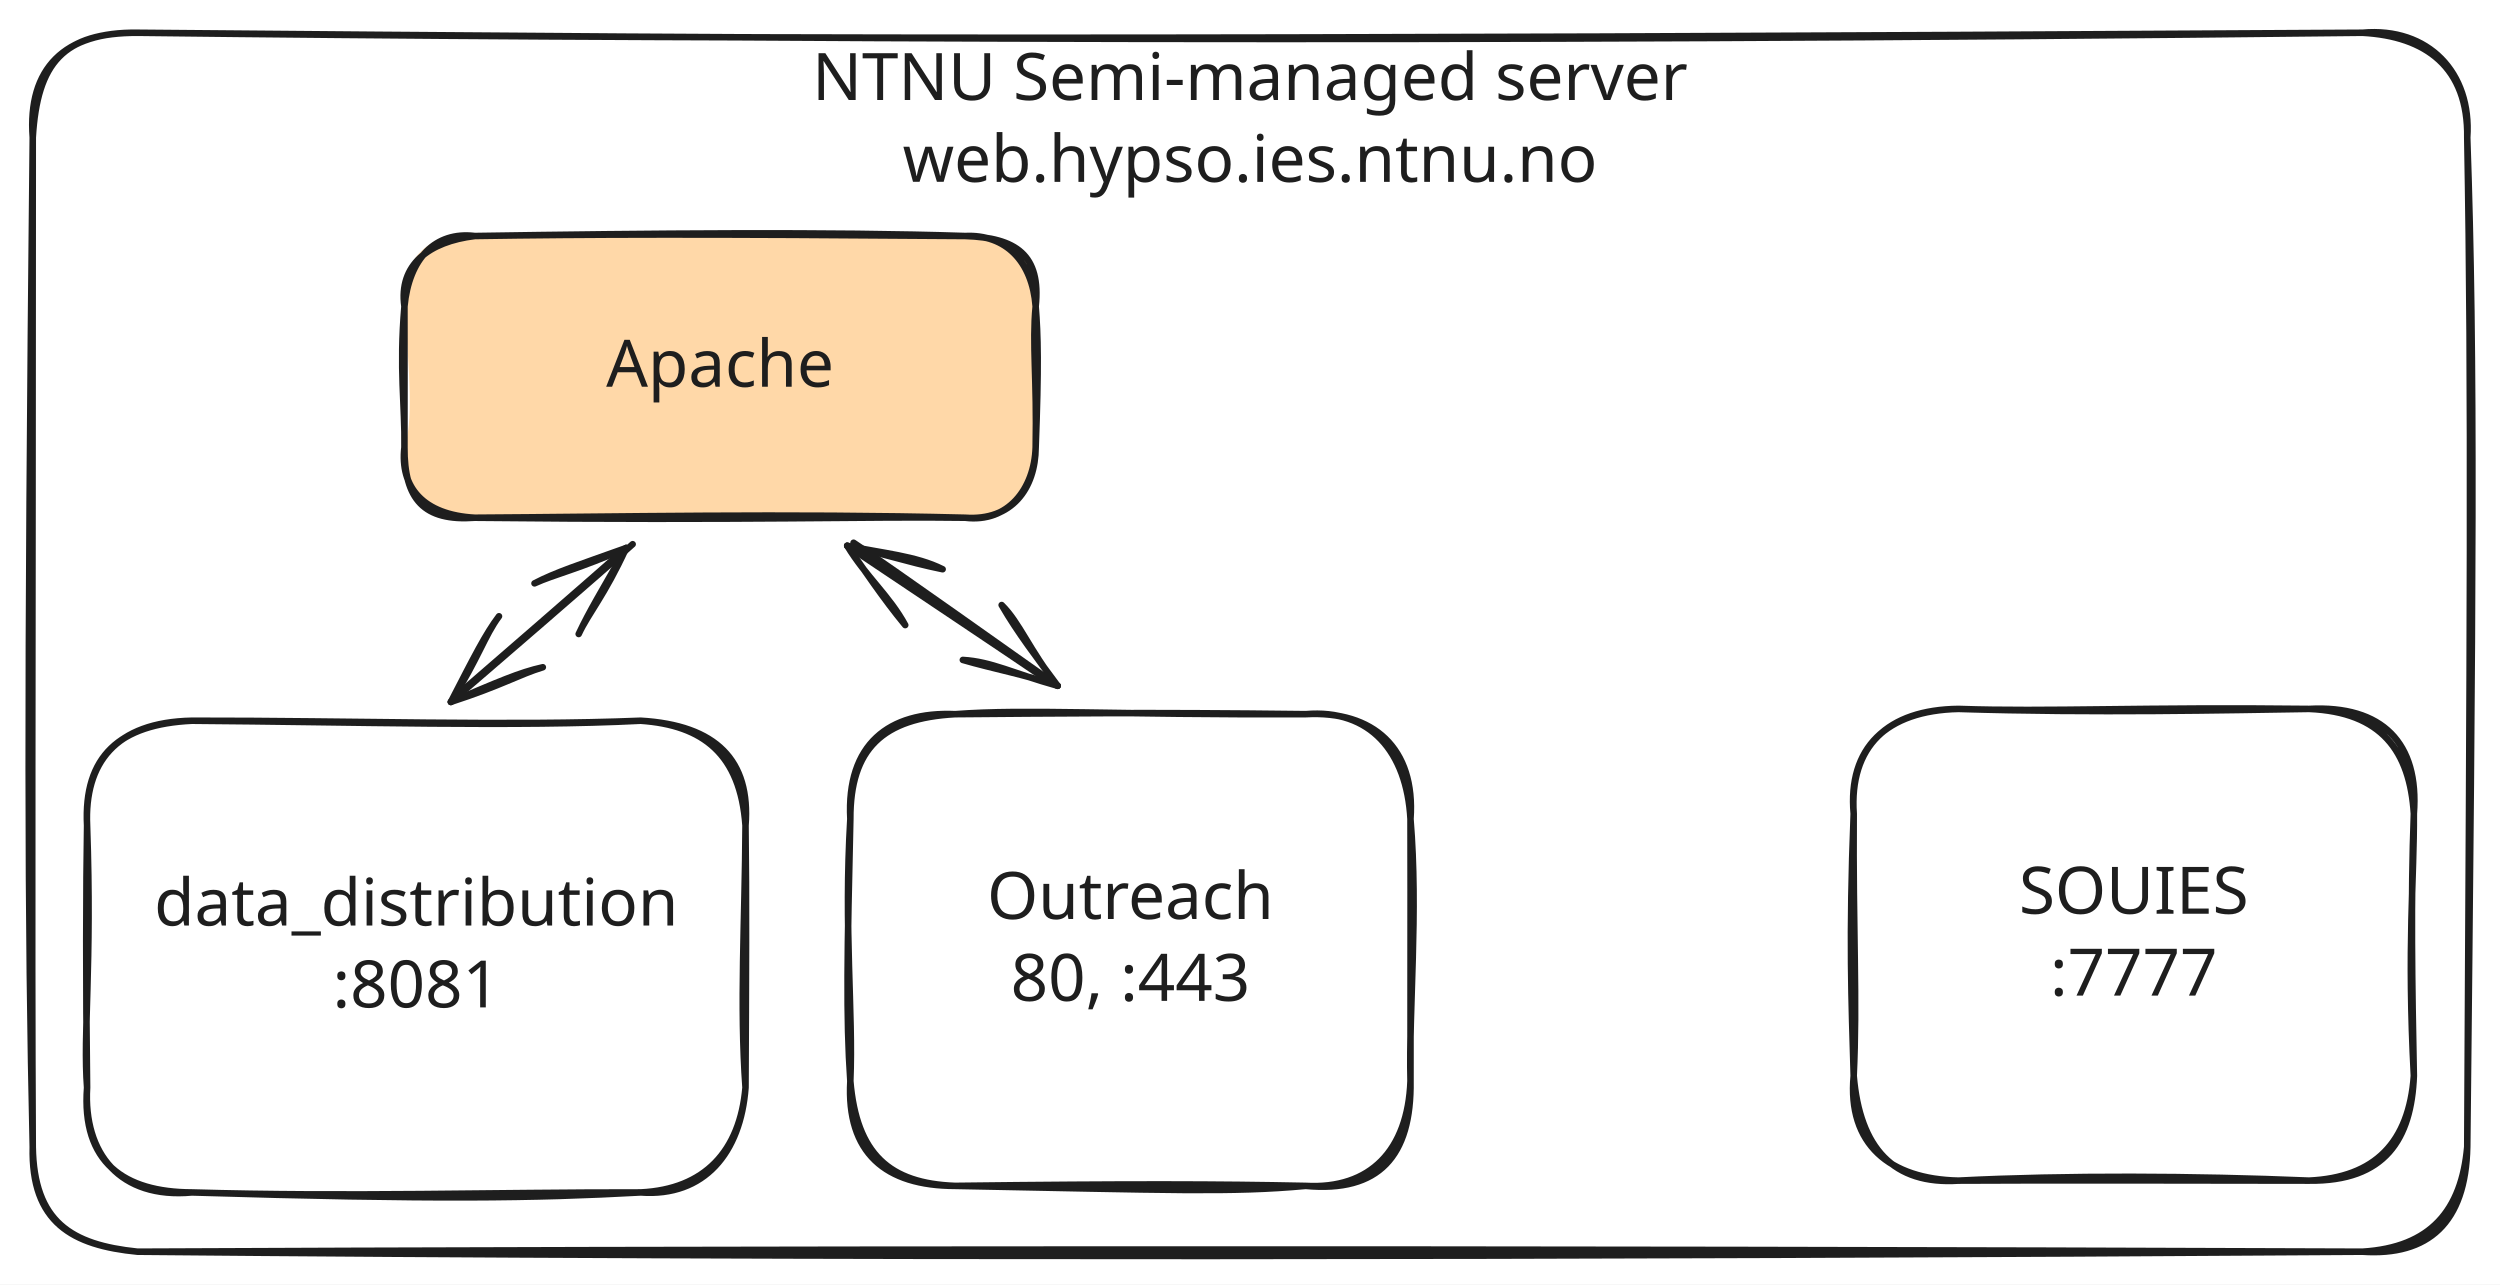
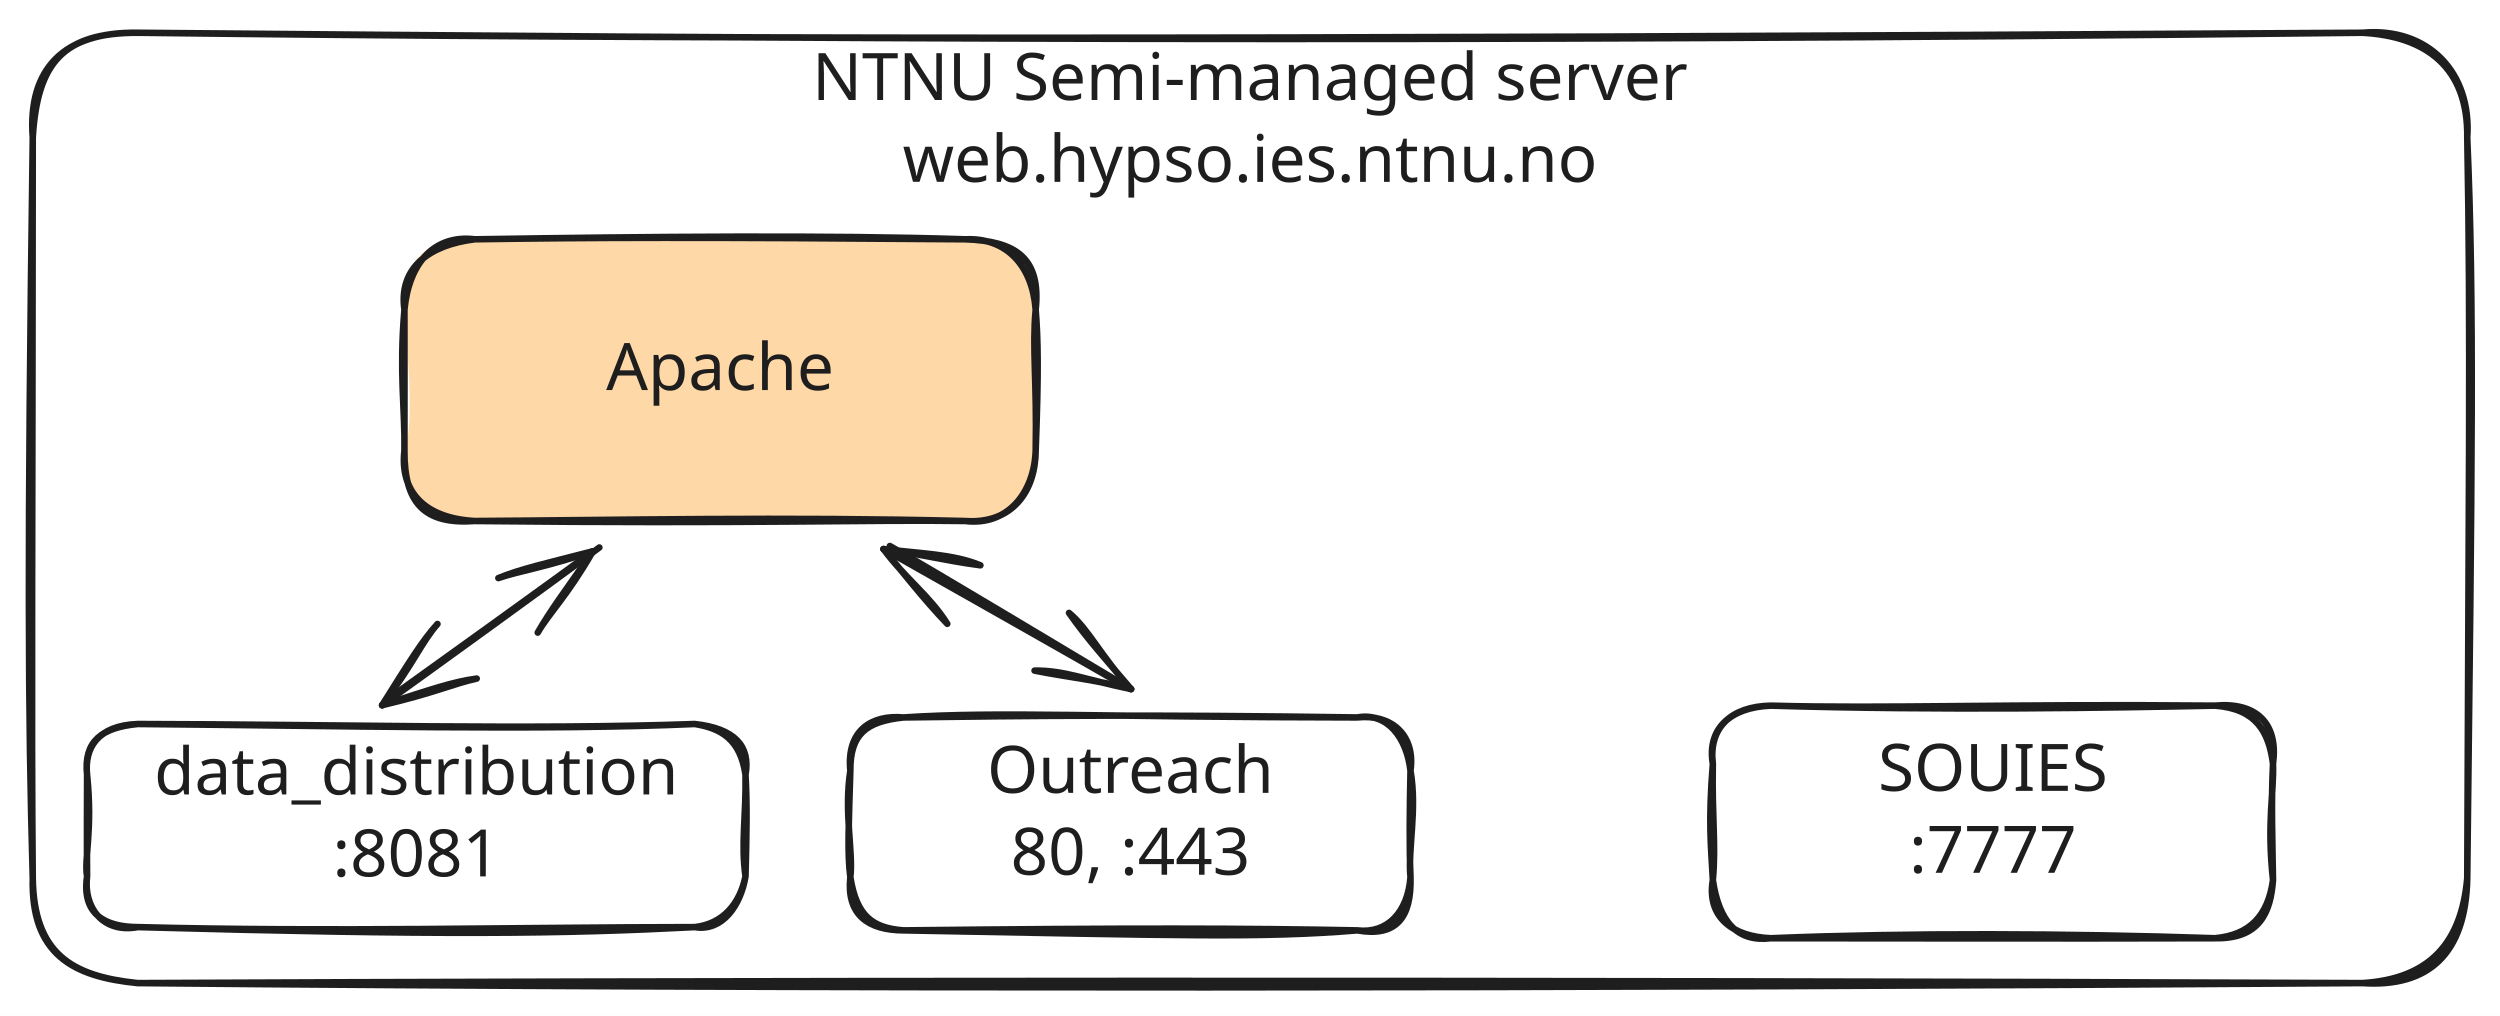
- <svg xmlns="http://www.w3.org/2000/svg" version="1.1" viewBox="0 0 763.18 392.111" width="763.18" height="392.111">
+ <svg xmlns="http://www.w3.org/2000/svg" version="1.1" viewBox="0 0 763.18 310.111" width="763.18" height="310.111">
  
-   eyJ2ZXJzaW9uIjoiMSIsImVuY29kaW5nIjoiYnN0cmluZyIsImNvbXByZXNzZWQiOnRydWUsImVuY29kZWQiOiJ4nN1a61PjNlx1MDAxMP/OX5FJv1x1MDAxZT69XHUwMDFmzHQ6QI9neZRcdTAwMDC50uswJlx1MDAxNolcdTAwMWLH9tlcdTAwMGUh7dz/3lVcYrHzToBwuVxuxkkk2Vqt9re/Xcn/bpRK5axcdTAwMWKb8lapbFx1MDAxZWtu4HuJ2yl/sPVcdTAwMGYmSf0ohCbS+51G7aTW69nIsjjd+vix5SZNk8WBWzPOg5+23SDN2p5cdTAwMWY5taj10c9MK/3FXk/dlvk5jlpeljj5IJvG87MoeVx1MDAxYctcdTAwMDSmZcIshaf/XHS/S6V/e9eCdImpZW5YXHUwMDBmTO+GXlMuIMZcdTAwMTSNVp9GYU9aSYlcdTAwMTJcZiMx6OCnv8J4mfGg9Vx1MDAxZWQ2eYutKn9Vx9en3fPD7ZP92zTO+K781O3kw977QVDJukFPrDSC2eRtaZZETVP1vazxrLdC/bS7kqhdb4QmtdPHg9oodmt+1rV1KJ/dk1x1MDAwZbZKec0j/GKcOVxmXHUwMDExzaRQSlOuXHUwMDA3rb37qXA01aAkplxiJ1x1MDAxY8tcdTAwMTHBdqNcdTAwMDBWXHUwMDAyXHUwMDA0+1x0XHUwMDFi+5eLdufWmnWQL/RcdTAwMDZ9ssRcctPYTWC98n6d/pQlo1x1MDAwZZZaUcJcYpaSqUGPhvHrjVxmulBJXHUwMDFjXFwoJF+Z1PRcdTAwMTZcdTAwMDUzipmQmrJBi5UhPvR6XHUwMDA28le+XHUwMDE0XHSY1qG9JWxcdTAwMDdBUZ+h19fnsyHlpkT7Nd/ySdr+n0ZNsGiGQ6aYmcd85lx1MDAwNbs5Qm5n+9xcdTAwMGI278RcdTAwMTF9PJZto9VuedDvW/9bLn479twnM8RcdTAwMTIzjVx1MDAwNaWCo3zSgVx1MDAxZjZH51x1MDAxNkS1Zm65XHUwMDFihYmMQWZIzlx1MDAwMlq0XHUwMDEy08CiMFwiSKKFoTJ5ymtcclx1MDAxNaGpg1x1MDAxOEWIXHUwMDExhYRcInJcdTAwMTgqXGa/XHUwMDE3VIjgjtJaYk2oXCJcblx1MDAxMz6OXHUwMDE1jsawXHUwMDAxYnGpXHUwMDE0Vq/HxlDDXHUwMDE4XGJm2inVQi9hp7lUUZhV/H/sslx1MDAxMDRUu+e2/KA7tKw9XHUwMDAzXHUwMDA2NZ5enl6VKqblb7bc0K1cdTAwMWKvlJpcdTAwMDQs90vYMXdOo1x1MDAxYqeR45vUXHSzsO2EUXnoXHUwMDAx24Fft1ZfrsHETDJcdTAwMDSIzFx1MDAwNzZcdTAwMWF0yKI4b62BSK5cdTAwMWaa5HBcdTAwMTFOiFx1MDAxMr/uh25w+VqJQZXm4Hn1sVOwiTs3NbbVens6XHUwMDEz97Opkoup6MdaKIrA8eYuaJ5cdTAwMDNcdTAwMTBerC6Oaog2vYPOV7Z3XHUwMDE2d5Od9XZcdTAwMDBcXEhHXHSuqFx1MDAwNoxz4KlhXHUwMDA3oJWjleJcdTAwMWFcdTAwMThcYjhcYlx1MDAxN3zlXHUwMDBiXHUwMDFjwE/3955y1Tj4XHUwMDAx9I7QUlxihZBAmlx1MDAxNcKTXHUwMDAx+NU4MVx1MDAwMvSIYLpAmT9cdTAwMDQxPnzubv8mzMVlxd3riMZN51wiPC5cdTAwMTDjh8mPfbq5cvrY3LlWl3eHR1dcdTAwMDH5O+leudVoeJTn8d0kiTqLPpeeqIOkguru18eLO31cXD25ZuJ6sefOJ3JcdTAwMGVcdTAwMDSiVk7kXHUwMDE4KGxcdTAwMWGWKVx1MDAwNFZcdTAwMTTxJah84lwirTWSXHUwMDA1RY4gTFwiSSjQp1JDSCZEO+zNkDyTysGjQNCrKVx1MDAxNlx1MDAwMORJPF6o60OZM6VcdMNcdTAwMWG9XHUwMDFlyS+mcVx1MDAwZf+KL2Glr6PxbVjahnkpO7d8zytS2lxiQc8holGCXHUwMDFllWUh3sXq5bzLMFx1MDAxZq19hiphTHJKXHUwMDE3h+ptfHj0SPi+Vzmvncudz1l0ev643lCViFx1MDAwMq1cbmJcdTAwMTNcZkLEXGJUKWOO5kJhXGKHoUBcdTAwMTTyStK1ZVx1MDAwMunKXFz4XHUwMDAxNDHL/fQzzVx1MDAwMslcbqq0fINcdTAwMTj7XHUwMDFkafZh/3Lv9uxB/X7PfbmXJd5cdTAwMGVFXHUwMDE3359cdTAwMGWZpFx1MDAxMHRSvnI6pERPg1x1MDAxOJAhXHUwMDE4XHUwMDFm1kuAbLI211x1MDAxYmRcdTAwMDAjpiFEVJoyJVx1MDAwNFx1MDAxZlx1MDAwNpnGb1xispl8qLSjgVx1MDAwZlx1MDAxMcOSKcRcbqnijMxcdTAwMTbSYIQwp98zsWWaKiyWMNTXMeJZO0tcZlx1MDAxMNGXUKFcdTAwMGalLcboithxXHUwMDBlY4yy4yy5Vp6hqkJGNlxuY1x1MDAwNElcdTAwMWInhb2PeSg+2Ddn+7tcdTAwMDcnm4e6ul29+1xcOT5p3a43ijHCyCGKS1wilZBcYuLaXHUwMDExrqRcdTAwMGXlXHUwMDEw3GpcdTAwMDGFg2v9vlxcyTVcYlx1MDAwMVx1MDAxNrJee7WvJrUpZDmPgz3uVpPf4p1rIa6Pf7/5lVb5gVxciistS2FUhNsquFJcbjZcdTAwMTVkXGaogWEl+cIomzzrNUdcdTAwMTmXXHUwMDBlolxcciQ5J6iw5/VEluhcclE2+8hEXHUwMDAyaWvNXHUwMDE5IdRy91x1MDAwNNyNkyWIjVx1MDAwMHbqXHI2gl5GlmCpjFx1MDAwMWPjJSz1dWRZObs6/FT5XHUwMDEybtnoZUU8OYcuRnlyikgrp0iJp1IkgJdrWJ+FsZuiUJ9cdTAwMDeP9Vx1MDAxNm7eX6CrnbObTvtgvbHLJJqZTIr3SCZcdMJcdTAwMGUqlnyYmXyJ7Z4zlFx1MDAxZmtcdTAwMGL3pnlePb859Fx1MDAxZap//FGRX7vVvWbFfYct3Pl8+T65pdDTc0tkRVx1MDAxMHqJY9PJ2lxcb8wpXHUwMDA2Qamgilx1MDAxMi4whzLCl/S9kkvIKVx1MDAxZFxuw2jOqYU/n3B0MvHc1MbTTH/X9FJJhd5vw1x1MDAxNUZ3bz1cdTAwMWZcdTAwMTbAv2tnYLLAVFxuKbxcIvKcwySj5Dlfurfg0SeHMlx1MDAwMdFcdTAwMDSLqYcnXHUwMDEygl9NxFx1MDAxMnnmbFx1MDAxN7eWiFx1MDAwNrfpaE3sXie4USGHXHUwMDAxTTRzXHUwMDE4wZhizCR86lx1MDAxMbneXHUwMDBlz5w4XHUwMDA0IWn/tMZS5lx1MDAxYVx1MDAxOMCZcZCFSEm1kPZcclx1MDAxOTxOq1x1MDAwMpOe+1lJXHUwMDFhSubT6uzDwKL+lkB9mrlJtuOHnlx1MDAxZtaHXHUwMDA1678wt8jZh1WFXHUwMDFiQz/tMHDeoENFOIN4RVx1MDAxN3rcR7W2nccmclxiQfbkkCrILzAk9+OTN6E3X6jZ3mAglHQwJtpmMvZcblx1MDAxOddkoVx1MDAxONFcYoneXHUwMDBlIUS4krAxoVx1MDAwMjfNdqNWy89A+eeRXHUwMDFmZqNK7mlz2/qDhnG9XHTOXHUwMDAx5jWrObZcdTAwMGZcdTAwMWSOofJvpVx1MDAxY129XHUwMDFmg+9/fZjYe3Oq2dsybvD58zaKny9we3T6+1x1MDAxZpDpamgvbMDN83uzd1jW0u/ZoyiwM8jwJaPFXHUwMDA09sntUVx1MDAwNyohrkBcdTAwMTDUIbLCOEZcdTAwMTBHSs6xVFoxZFx1MDAwM9lcdI6POFxurFx1MDAwMNxcdTAwMWEhWFx1MDAxN1x1MDAwZmv7fo9cdTAwMTJpX1x0WUky8f/wesqhXGbDUnL73lx1MDAxYdKSXHUwMDE1ejw7XHUwMDE46/SYkOBcdTAwMTY5Jlx1MDAxMKVBjvYypzd7n70gk2RcdTAwMWHCUabtXHUwMDE152/JXHUwMDBlycQglFZcbkhcctyE4kLIXHUwMDFm3edNt3hbxmx9msvb6Fx1MDAwZlB247iSgdVcclx1MDAxNlx1MDAwNKzf9/phcq6G8oNvOjvTU/uNvkqttzI9KHzb+PZcdTAwMWbem5yHIn0=
+   eyJ2ZXJzaW9uIjoiMSIsImVuY29kaW5nIjoiYnN0cmluZyIsImNvbXByZXNzZWQiOnRydWUsImVuY29kZWQiOiJ4nNVa61PjNlx1MDAxMP/OX5FJv1x1MDAxZT69XHUwMDFmzHQ6QI9neZRcdTAwMDC50uswJlx1MDAxNsGNY/tsh5B27n/vKoTYcZ5cdTAwMDdcdM0pM0ksydZqtb/97Ur+d6NSqWa92FS3KlXz1HBcdTAwMDPfS9xu9YOtfzRJ6kchNJH+dVx1MDAxYXWSRr/nQ5bF6dbHj203aZksXHUwMDBl3IZxXHUwMDFl/bTjXHUwMDA2adbx/MhpRO2Pfmba6S/2+9Rtm5/jqO1liZNcdTAwMGayaTw/i5LnsUxg2ibMUnj6n3Bdqfzb/y5Il5hG5obNwPRv6DflXHUwMDAyYqx0ufo0XG770mIhXHUwMDE5l0IpMezhp7/CgJnxoPlcdTAwMWWENnmLrap+VcfXp73zw+2T/ds0zviu/NTr5uPe+0FQy3pBX640gunkbWmWRC1T973s4UVxhfppdyVRp/lcdTAwMTCa1M5cdTAwMWZcdTAwMGZro9ht+FnP1iE0rH1WwlYlr3mCK8aZw1x1MDAxMNHMzlRTnqujfz/ljqZcdTAwMWFTxFx1MDAxNOGEY1lcdTAwMTJsN1xuYClAsJ+wsZ9cXLQ7t9FqgnyhN+yTJW6Yxm5cdTAwMDJcdTAwMGKW9+tcdTAwMGWmLFx1MDAxOXWw1IpcdTAwMTJGsJRMXHJ7PFx1MDAxOL/5kFmtaOTgQiH5yqSmvyiYUcyE1JRcclusXGbxode3kL/ypUjAtlx1MDAwZe0tYSdcYor6XGa9gT5fLCm3JTqo+ZZP0vb/VLbBolx1MDAxZI7YYmae8plcdTAwMTfs5lxiud3tcy/YvFx1MDAxM0f06Vh2jFa71WG/b4N/ufid2HOfzVx1MDAxMEvMNNacaYL5sD3ww1Z5bkHUaOWWu1GYyFx1MDAxOGZG5CzCXHUwMDA1IT5cdTAwMTUuSDDKlWZcdTAwMGKjZfKs11x1MDAxYS1CU1x1MDAwNzGKXHUwMDEwI1xuXHRF5ChaXHUwMDE4ei+0XHUwMDEwwVx1MDAxZKW1xJpQRVx1MDAxNCZ8XHUwMDFjLlx1MDAxY43BXHUwMDAzxOJSKazeXHUwMDBlj5GGMVx1MDAxYyzTVHOpojCr+f/YZSFopHbPbftBb2RZ+zZcZmo8vTy9qtRM299su6HbNF4lNVx02O6XsGvunIdenEaOb1InzMKOXHUwMDEzRtWRXHUwMDA3bFx1MDAwN37TXHUwMDFhfrVcdTAwMDFcdTAwMTMzyVxiJjJcdTAwMWZcdTAwMThp2CGL4ry1XHUwMDAxXCK5fmiSw0VoIUr8plx1MDAxZrrB5VslXHUwMDA2VZqDl9XHTsEm7tzU2Fbr8OlM6M+mSy5EuXqIfy1cdTAwMTRF4HtcdTAwMTd3XHUwMDAwwovVxVFcdTAwMDPRlnfQ/cr2zuJesrPeXHUwMDBlgFx1MDAwYukowVx1MDAxNdWAcVx1MDAwZVQ16lx1MDAwMLRytFJcXFx1MDAwM1x0XHUwMDAxXHLhQujwXG5cdTAwMDfw0/29p1xcNVx1MDAwZX5cdTAwMDC9I7RcdTAwMTRCISSQZihcdTAwMWZmXGJ+Nc6NWFBcIlx1MDAwMHx5y1x1MDAwZsGNj597279cdHNxWXP3uuLhpntcdTAwMTFcdTAwMWVcdTAwMTe48cPkxz7fXFw7fWrtXFyry7vDo6uA/J30rtx6NDrKy/hukkTdRZ9LT9RBUkNN9+vTxZ0+rp9cXDNxvdhz53K54EAgilx1MDAxNVG9XHUwMDEyLlx1MDAwN1xum4ZlXG6xXHUwMDE1RVx1MDAwNf6YS+VcdTAwMTNcdTAwMTdprZEsKHJcdTAwMDRhXHUwMDEySUKBPpVcdTAwMWFBMiHaYUtD8kwqXHUwMDA3j1x1MDAwMnGvplhcdTAwMDCQJ/F4oW5cdTAwMDBlzpQmXGZr9HYkv5bGwUrBXHK+XHUwMDFmjW/D0j6Y17Jz2/e8XCKllVxielx1MDAwZVx1MDAxMZVcdLosy0K8i9XreZfRqVkqwVRzTtHiSeptfHj0RPi+VztvnMudz1l0ev603liViFx1MDAwMq9cbohzXHUwMDExIUSUsEpcdTAwMTlzNFx1MDAxN1xuQzxcZlx1MDAwNcKQN7KuLVx1MDAxM1hX5sJcdTAwMGaxKcawiYFkXHUwMDA1VVouIcZ+R5p93L/cuz17VL/fc1/uZYm3Q9HFOtCh5lRhunI6pJxOg1x1MDAxOCNcYvwzkYtcdTAwMDe2k5W53lx1MDAxMFx1MDAwM1x1MDAxMDFcclx1MDAxMaLSlClRsOs+xDhx2NIgNpNcdTAwMGWVdjSoXHUwMDFiMSyZQkzocdCNJ7aQXHUwMDA1I4TBUv7PvPZ77fRthHjWyVx1MDAxMlx1MDAwMzz0JVToQ2WLMbpcInKcw1x1MDAxN2VynCXXylx1MDAxM1SNp6KYKyxcYsQtOaTmofhg35zt71x1MDAxZZxsXHUwMDFl6vp2/e5z7fikfbveKNZcdTAwMTBMXHUwMDEyxSWRSkhcdTAwMDRRbYkosVx1MDAwM0gmWlx1MDAwYihcdTAwMWOy+fcjykLdXHUwMDBiUXJccjKAfazXXu2bXHUwMDE5bVxuU84jYI+79eS3eOdaiOvj329+pXV+IL9zXHUwMDBmXHUwMDE4Qlx1MDAwZlVcdTAwMDTbKohS0elbwOBcdTAwMDBcdTAwMTHVqLC9OFx1MDAwZmOTZ73WXHUwMDE4w1xiM1x1MDAwN1EuOZKcXHUwMDEzVNjweqZK7KilgWz2kYlcdTAwMDTK1rDuhFDL3Fx1MDAxM2A3TpUgNlx1MDAwMtipJexcdTAwMDK9YVx1MDAwYvg7LfVtVFk7uzr8VPtcdTAwMTJu2dhlRSw5hyzKLDlFpJVcdTAwMTOkpKhcXPuCXlxyfEGRJotcdTAwMTNkikJ9XHUwMDFlPDXbuHV/ga52zm66nYP1XHUwMDA2L5NoZiYp3iOTJFxiO6hY8mHyxLKgk5f9W7vhXGblx9q/vWmd189vXHUwMDBlvcf6XHUwMDFmf9Tk1159r1Vz32H/dlx1MDAwMb6kvEhVK+JLWThcdTAwMDUs8yXVXHUwMDE4XHSN9OJ8OVmb61xyOcUgJlx1MDAxNVRRwlx1MDAwNeZQxlLL5WFuJl9CRulQXHUwMDE4xm6YWfTzXHTnJlx1MDAxM1x1MDAwZk1tOM30/5tcXHJUILxVMyaM7t56PiyAf9fJwGSBqVx1MDAxNFJ4ReQ5h0jK5DlfumXw6LNDmYBoQvBUXHUwMDEy7Z8kMIhvXHUwMDE2PzuZ7ePWXHUwMDEy0oJwR1x1MDAxMc21wlxmS1XAUf/sRDOHXHUwMDExjCnGTMKvLsm1xKNcdTAwMTPqIFwiOcTaXHUwMDEytE4lm3B6wjhcYkOkpJBcdTAwMWJcdTAwMGKOXHUwMDE4zsP1XHUwMDE3gFx1MDAwYlg164BWkoiS+cQ6XHUwMDFi94riol0vivs0c5Nsx1x1MDAwZj0/bI5cbjZ4Z26Ro1x1MDAwZqtcbje2waFcdTAwMDMhO1x1MDAwN1x1MDAxZCrCXHUwMDE5XHUwMDA0LLrQ4z5qdOw8NpFDXGKyXHUwMDA3h1RBhoEhvVx1MDAxZp+8XHS9+ULN9lx1MDAwN0OhpIMx0TaXsd88j1xcR4ViRCMk+juETChJ2JhQgZtmu1G77Weg/PPIXHUwMDBms7KS+9rctlx1MDAxZeHBuN5cdTAwMDT3XHUwMDAw85rVXHUwMDFj24eORlH5v0pcdTAwMGWv/sXw/19cdTAwMWYm9t6cbve2jFt8/sCN4u/3ez6sSbk6f/9LM45cdTAwMDVcdTAwMTGLn0TN3mRZS89cdTAwMDeodFx1MDAwNESNXHUwMDEwiCssdCn3J5o6lNrMXHUwMDAycVx1MDAwMb8rjGUglLFvQGJBXHUwMDAxapC2TUghXHUwMDE4cVx1MDAxNFhcdTAwMDH4NWAsXTysXHUwMDFkOD5KpH0lZCX5xFvdXHUwMDFlaPdVXHUwMDFiXHUwMDA0y3V7yqFcZlSMuLbfOj9cdTAwMDIqeFx1MDAxOOv1mJDgXHUwMDE3OSZcdTAwMDLMQvHXeb3ZXHUwMDFi7Vx1MDAwNZkk01x1MDAxMJEyeyZcdTAwMDVcdTAwMDSsJsrEIJpWXG5YXHIhS9BC/uhOb6rB2zJm6tM83sbg+VU3jmtcdTAwMTlcdTAwMTjdcD3A+H1vXHUwMDEwKOdaqD76prszPbffXHUwMDE4aNQ6K9NHwreNb/9cdTAwMDFqsp1hIn0=
  <defs>
    <style class="style-fonts">
      @font-face {
        font-family: "Virgil";
        src: url("https://file%2B.vscode-resource.vscode-cdn.net/home/magnus/.vscode/extensions/pomdtr.excalidraw-editor-3.7.4/public//dist/excalidraw-assets/Virgil.woff2");
      }
      @font-face {
        font-family: "Cascadia";
        src: url("https://file%2B.vscode-resource.vscode-cdn.net/home/magnus/.vscode/extensions/pomdtr.excalidraw-editor-3.7.4/public//dist/excalidraw-assets/Cascadia.woff2");
      }
      @font-face {
        font-family: "Assistant";
        src: url("https://file%2B.vscode-resource.vscode-cdn.net/home/magnus/.vscode/extensions/pomdtr.excalidraw-editor-3.7.4/public//dist/excalidraw-assets/Assistant-Regular.woff2");
      }
    </style>
  </defs>
-   <rect x="0" y="0" width="763.18" height="392.111" fill="#ffffff" />
-   <g stroke-linecap="round" transform="translate(10 10) rotate(0 371.5899 186.0556)">
-     <path d="M32 0 C227.59 1.73, 424.64 3.23, 711.18 0 M32 0 C194.46 1.94, 356.56 2.12, 711.18 0 M711.18 0 C731.28 -1.82, 744.6 12.16, 743.18 32 M711.18 0 C730.55 1.03, 743.51 10.49, 743.18 32 M743.18 32 C744.6 109.88, 743.98 187.87, 743.18 340.11 M743.18 32 C745.57 100.37, 744.97 169.66, 743.18 340.11 M743.18 340.11 C741.44 359.53, 732.02 370.83, 711.18 372.11 M743.18 340.11 C742.74 363.37, 731.24 373.47, 711.18 372.11 M711.18 372.11 C473.02 373.7, 234.93 374, 32 372.11 M711.18 372.11 C453.46 371.1, 195.3 371.34, 32 372.11 M32 372.11 C12.14 370.19, -0.58 363.25, 0 340.11 M32 372.11 C11.62 370.01, 0.36 362.95, 0 340.11 M0 340.11 C-0.37 270.18, -0.03 201.32, 0 32 M0 340.11 C-1.54 271.7, -1.76 203.65, 0 32 M0 32 C-1.61 10.87, 9.63 -0.35, 32 0 M0 32 C1.38 8.97, 9.39 -0.02, 32 0" stroke="#1e1e1e" stroke-width="2" fill="none" />
+   <rect x="0" y="0" width="763.18" height="310.111" fill="#ffffff" />
+   <g stroke-linecap="round" transform="translate(10 10) rotate(0 371.5899 145.0556)">
+     <path d="M32 0 C227.59 1.73, 424.64 3.23, 711.18 0 M32 0 C194.46 1.94, 356.56 2.12, 711.18 0 M711.18 0 C731.28 -1.82, 744.6 12.16, 743.18 32 M711.18 0 C730.55 1.03, 743.51 10.49, 743.18 32 M743.18 32 C744.3 89.29, 743.56 146.71, 743.18 258.11 M743.18 32 C745.36 81.85, 744.63 132.8, 743.18 258.11 M743.18 258.11 C741.44 277.53, 732.02 288.83, 711.18 290.11 M743.18 258.11 C742.74 281.37, 731.24 291.47, 711.18 290.11 M711.18 290.11 C473.02 291.7, 234.93 292, 32 290.11 M711.18 290.11 C453.46 289.1, 195.3 289.34, 32 290.11 M32 290.11 C12.14 288.19, -0.58 281.25, 0 258.11 M32 290.11 C11.62 288.01, 0.36 280.95, 0 258.11 M0 258.11 C-0.46 206.3, -0.06 155.76, 0 32 M0 258.11 C-1.45 207.9, -1.71 158.1, 0 32 M0 32 C-1.61 10.87, 9.63 -0.35, 32 0 M0 32 C1.38 8.97, 9.39 -0.02, 32 0" stroke="#1e1e1e" stroke-width="2" fill="none" />
  </g>
  <g transform="translate(248.6401 15) rotate(0 132.9499 25)">
    <text x="132.95" y="0" font-family="Virgil, Segoe UI Emoji" font-size="20px" fill="#1e1e1e" text-anchor="middle" style="white-space: pre;" direction="ltr" dominant-baseline="text-before-edge">NTNU Semi-managed server</text>
    <text x="132.95" y="25" font-family="Virgil, Segoe UI Emoji" font-size="20px" fill="#1e1e1e" text-anchor="middle" style="white-space: pre;" direction="ltr" dominant-baseline="text-before-edge">web.hypso.ies.ntnu.no</text>
  </g>
-   <g stroke-linecap="round" transform="translate(123.4629 72.04946) rotate(0 96.34883 43)">
+   <g stroke-linecap="round" transform="translate(123.4629 73.04946) rotate(0 96.34883 43)">
    <path d="M21.5 0 C83.06 -1.2, 138.17 -1.02, 171.2 0 C187.55 1.22, 194.65 4.7, 192.7 21.5 C193.89 32.77, 190.86 52.07, 192.7 64.5 C189.55 80.94, 182.28 89.59, 171.2 86 C136.99 87.56, 103.56 84.7, 21.5 86 C3.59 86.77, -2.35 76.55, 0 64.5 C2.65 56.97, 1.61 42.55, 0 21.5 C-2.46 7.47, 9.47 -2.75, 21.5 0" stroke="none" stroke-width="0" fill="#ffd8a8" />
    <path d="M21.5 0 C74.3 -0.83, 130.77 -1.33, 171.2 0 M21.5 0 C55.89 -0.54, 91 -0.66, 171.2 0 M171.2 0 C186.77 0.52, 194.35 5.78, 192.7 21.5 M171.2 0 C183.51 -0.58, 191.66 7.67, 192.7 21.5 M192.7 21.5 C191.6 32.99, 193.11 43.77, 192.7 64.5 M192.7 21.5 C193.4 30.12, 193.64 39.85, 192.7 64.5 M192.7 64.5 C192.64 77.11, 185.38 87.01, 171.2 86 M192.7 64.5 C192.28 77.33, 184.16 87.59, 171.2 86 M171.2 86 C141.46 85.55, 106.17 86.91, 21.5 86 M171.2 86 C116.81 84.64, 63.51 85.76, 21.5 86 M21.5 86 C5.9 87.15, -0.07 80.43, 0 64.5 M21.5 86 C5.65 85.15, -1.4 76.62, 0 64.5 M0 64.5 C0.19 51.91, -1.65 40.55, 0 21.5 M0 64.5 C-0.02 50.79, 0.07 37.95, 0 21.5 M0 21.5 C-1.81 8.77, 7.45 1.71, 21.5 0 M0 21.5 C1.39 6.89, 9.37 -1.48, 21.5 0" stroke="#1e1e1e" stroke-width="2" fill="none" />
  </g>
-   <g transform="translate(186.2218 102.5495) rotate(0 33.58997 12.5)">
+   <g transform="translate(186.2218 103.5495) rotate(0 33.58997 12.5)">
    <text x="33.59" y="0" font-family="Virgil, Segoe UI Emoji" font-size="20px" fill="#1e1e1e" text-anchor="middle" style="white-space: pre;" direction="ltr" dominant-baseline="text-before-edge">Apache</text>
  </g>
-   <g stroke-linecap="round" transform="translate(259.5833 218.0177) rotate(0 85.5 72)">
-     <path d="M32 0 C67.9 -1.1, 97.38 3.09, 139 0 C158.96 -2.46, 167.89 12.02, 171 32 C170.13 63.09, 173.58 85.25, 171 112 C169.24 133.7, 159.09 145.13, 139 144 C106.45 142.02, 75.54 146.61, 32 144 C12.19 144.37, 1.59 130.76, 0 112 C-1.31 88.25, 0.7 61.31, 0 32 C-2.47 9.42, 8.36 2.15, 32 0" stroke="none" stroke-width="0" fill="#ffffff" />
-     <path d="M32 0 C53.83 -1.64, 79.32 0.22, 139 0 M32 0 C60.88 -0.23, 90.22 -0.61, 139 0 M139 0 C158.67 -1.69, 169.85 11.43, 171 32 M139 0 C159.6 -1.14, 172.58 10.34, 171 32 M171 32 C173.4 60.77, 170.45 89.68, 171 112 M171 32 C171.08 61, 170.97 90.86, 171 112 M171 112 C170.2 133.17, 158.71 145.11, 139 144 M171 112 C171.35 134.96, 161.34 146.1, 139 144 M139 144 C116.5 146.08, 97.33 145.24, 32 144 M139 144 C112.57 143.46, 86 143.35, 32 144 M32 144 C11.94 143.27, 1.9 134.34, 0 112 M32 144 C10.64 143.97, -1.23 133.96, 0 112 M0 112 C0.89 91.01, -2 65.72, 0 32 M0 112 C-1.35 92.66, -0.9 71.92, 0 32 M0 32 C-1.22 9.13, 11.78 -0.88, 32 0 M0 32 C-0.06 10.44, 9.93 1.22, 32 0" stroke="#1e1e1e" stroke-width="2" fill="none" />
+   <g stroke-linecap="round" transform="translate(259.5833 219.0177) rotate(0 85.5 32.5)">
+     <path d="M16.25 0 C61.92 -0.62, 101.16 3.58, 154.75 0 C164.21 -2.46, 167.89 6.77, 171 16.25 C169.49 30.69, 172.94 36.2, 171 48.75 C169.24 59.95, 164.34 66.13, 154.75 65 C113.19 63.18, 73.28 67.77, 16.25 65 C6.94 65.37, 1.59 57.01, 0 48.75 C-1.31 39.43, 0.7 26.93, 0 16.25 C-2.47 4.17, 3.11 2.15, 16.25 0" stroke="none" stroke-width="0" fill="#ffffff" />
+     <path d="M16.25 0 C45.04 -1.93, 77.5 -0.07, 154.75 0 M16.25 0 C53.63 -0.53, 91.48 -0.91, 154.75 0 M154.75 0 C163.92 -1.69, 169.85 6.18, 171 16.25 M154.75 0 C164.85 -1.14, 172.58 5.09, 171 16.25 M171 16.25 C173.09 28.21, 170.14 40.31, 171 48.75 M171 16.25 C170.75 27.62, 170.63 39.86, 171 48.75 M171 48.75 C170.2 59.42, 163.96 66.11, 154.75 65 M171 48.75 C171.35 61.21, 166.59 67.1, 154.75 65 M154.75 65 C125.88 67.39, 100.35 66.54, 16.25 65 M154.75 65 C120.37 64.34, 85.85 64.24, 16.25 65 M16.25 65 C6.69 64.27, 1.9 60.59, 0 48.75 M16.25 65 C5.39 64.97, -1.23 60.21, 0 48.75 M0 48.75 C0.92 41.08, -1.98 29.12, 0 16.25 M0 48.75 C-0.94 41.46, -0.49 32.77, 0 16.25 M0 16.25 C-1.22 3.88, 6.53 -0.88, 16.25 0 M0 16.25 C-0.06 5.19, 4.68 1.22, 16.25 0" stroke="#1e1e1e" stroke-width="2" fill="none" />
  </g>
-   <g transform="translate(300.0934 265.0177) rotate(0 44.98995 25)">
+   <g transform="translate(300.0934 226.5177) rotate(0 44.98995 25)">
    <text x="44.99" y="0" font-family="Virgil, Segoe UI Emoji" font-size="20px" fill="#1e1e1e" text-anchor="middle" style="white-space: pre;" direction="ltr" dominant-baseline="text-before-edge">Outreach</text>
    <text x="44.99" y="25" font-family="Virgil, Segoe UI Emoji" font-size="20px" fill="#1e1e1e" text-anchor="middle" style="white-space: pre;" direction="ltr" dominant-baseline="text-before-edge">80, :443</text>
  </g>
-   <g stroke-linecap="round" transform="translate(565.8828 216.4132) rotate(0 85.5 72)">
-     <path d="M32 0 C72.27 -2.62, 106.82 2.91, 139 0 C159.27 -2.72, 170.19 13.95, 171 32 C172.9 49.03, 169.57 69.01, 171 112 C172.53 131.3, 163.49 143.82, 139 144 C103.07 143.42, 70.28 142.72, 32 144 C10.3 140.52, -1.15 136.16, 0 112 C4.27 84.5, -0.4 61.31, 0 32 C-2.65 12.1, 10.47 -2.84, 32 0" stroke="none" stroke-width="0" fill="#ffffff" />
-     <path d="M32 0 C58.89 0.94, 88.72 -0.61, 139 0 M32 0 C73.03 1.3, 114.57 0.37, 139 0 M139 0 C161.35 -1.2, 172.67 10.36, 171 32 M139 0 C161.21 0.93, 169.77 12.89, 171 32 M171 32 C171.12 51.82, 168.88 72.27, 171 112 M171 32 C170.02 58.09, 170.46 84.07, 171 112 M171 112 C169.5 132.38, 159.16 143.06, 139 144 M171 112 C170.28 131.29, 162.28 144.28, 139 144 M139 144 C104.21 142.55, 64.45 142.34, 32 144 M139 144 C100.62 143.97, 63.02 143.82, 32 144 M32 144 C10.93 143.58, -1.95 132.9, 0 112 M32 144 C12.18 145.3, 1.86 134.18, 0 112 M0 112 C-0.66 89.27, -1.51 70.01, 0 32 M0 112 C1.1 88.97, -0.23 67.66, 0 32 M0 32 C-1.81 11.98, 9.88 0.48, 32 0 M0 32 C-1.37 11.49, 10.32 0.21, 32 0" stroke="#1e1e1e" stroke-width="2" fill="none" />
+   <g stroke-linecap="round" transform="translate(522.8828 215.4132) rotate(0 85.5 35.5)">
+     <path d="M17.75 0 C67.81 -2.56, 112.15 2.97, 153.25 0 C164.02 -2.72, 170.19 9.2, 171 17.75 C172.5 25.41, 169.17 36.02, 171 53.25 C172.53 63.05, 168.24 70.82, 153.25 71 C108.51 70.57, 66.92 69.87, 17.75 71 C5.55 67.52, -1.15 67.91, 0 53.25 C3.82 40.43, -0.85 31.92, 0 17.75 C-2.65 7.35, 5.72 -2.84, 17.75 0" stroke="none" stroke-width="0" fill="#ffffff" />
+     <path d="M17.75 0 C52.34 0.96, 89.85 -0.59, 153.25 0 M17.75 0 C69.9 1.57, 122.55 0.64, 153.25 0 M153.25 0 C166.1 -1.2, 172.67 5.61, 171 17.75 M153.25 0 C165.96 0.93, 169.77 8.14, 171 17.75 M171 17.75 C171.32 26.45, 169.08 35.77, 171 53.25 M171 17.75 C170.4 29.57, 170.84 41.28, 171 53.25 M171 53.25 C169.5 64.13, 163.91 70.06, 153.25 71 M171 53.25 C170.28 63.04, 167.03 71.28, 153.25 71 M153.25 71 C108.68 69.5, 59.13 69.29, 17.75 71 M153.25 71 C104.81 71.15, 57.13 71, 17.75 71 M17.75 71 C6.18 70.58, -1.95 64.65, 0 53.25 M17.75 71 C7.43 72.3, 1.86 65.93, 0 53.25 M0 53.25 C-0.57 42.67, -1.42 35.56, 0 17.75 M0 53.25 C1.01 42.73, -0.31 33.93, 0 17.75 M0 17.75 C-1.81 7.23, 5.13 0.48, 17.75 0 M0 17.75 C-1.37 6.74, 5.57 0.21, 17.75 0" stroke="#1e1e1e" stroke-width="2" fill="none" />
  </g>
-   <g transform="translate(612.6328 263.4132) rotate(0 38.74998 25)">
+   <g transform="translate(569.6328 225.9132) rotate(0 38.74998 25)">
    <text x="38.75" y="0" font-family="Virgil, Segoe UI Emoji" font-size="20px" fill="#1e1e1e" text-anchor="middle" style="white-space: pre;" direction="ltr" dominant-baseline="text-before-edge">SOUIES</text>
    <text x="38.75" y="25" font-family="Virgil, Segoe UI Emoji" font-size="20px" fill="#1e1e1e" text-anchor="middle" style="white-space: pre;" direction="ltr" dominant-baseline="text-before-edge">:7777</text>
  </g>
-   <g stroke-linecap="round" transform="translate(26.58333 220.0177) rotate(0 100.5 72)">
-     <path d="M32 0 C82.28 0.7, 140.58 -0.97, 169 0 C190.56 -3.4, 197.44 10.25, 201 32 C200.55 54.16, 203.66 84.14, 201 112 C203.37 129.78, 190.59 144.05, 169 144 C129 145.05, 87.08 141.46, 32 144 C10.7 144.39, 2.73 132.19, 0 112 C1.02 86.03, 2.6 65.29, 0 32 C-3.41 12.92, 10.11 2.38, 32 0" stroke="none" stroke-width="0" fill="#ffffff" />
-     <path d="M32 0 C80.82 0.36, 131.57 1.92, 169 0 M32 0 C80.69 -0.05, 128.84 1.62, 169 0 M169 0 C192.14 1.35, 202.56 12.17, 201 32 M169 0 C188.04 1.32, 199.42 10.12, 201 32 M201 32 C200.84 61.11, 199.19 86.92, 201 112 M201 32 C201.29 54.97, 201.15 77.72, 201 112 M201 112 C199.29 131.4, 188.58 143.06, 169 144 M201 112 C199.53 131.84, 188.46 145.45, 169 144 M169 144 C124.87 143.94, 79.62 145.4, 32 144 M169 144 C136.8 145.77, 105.92 146.23, 32 144 M32 144 C11.28 143.95, -1.73 134.86, 0 112 M32 144 C10.1 146.02, -1.15 132.24, 0 112 M0 112 C-1.25 95.21, 1.5 75.05, 0 32 M0 112 C-0.39 81.57, -0.31 49.5, 0 32 M0 32 C-1.09 10.7, 10.01 1.05, 32 0 M0 32 C-0.86 12.9, 8.64 0.45, 32 0" stroke="#1e1e1e" stroke-width="2" fill="none" />
+   <g stroke-linecap="round" transform="translate(26.58333 221.0177) rotate(0 100.5 31)">
+     <path d="M15.5 0 C78.64 0.36, 149.81 -1.31, 185.5 0 C196.06 -3.4, 197.44 4.75, 201 15.5 C200.83 22.13, 203.94 36.57, 201 46.5 C203.37 53.28, 196.09 62.05, 185.5 62 C135.4 62.91, 83.38 59.32, 15.5 62 C5.2 62.39, 2.73 55.69, 0 46.5 C0.42 34.97, 2 28.66, 0 15.5 C-3.41 7.42, 4.61 2.38, 15.5 0" stroke="none" stroke-width="0" fill="#ffffff" />
+     <path d="M15.5 0 C76.52 0.51, 139.47 2.07, 185.5 0 M15.5 0 C75.76 0.11, 135.5 1.78, 185.5 0 M185.5 0 C197.64 1.35, 202.56 6.67, 201 15.5 M185.5 0 C193.54 1.32, 199.42 4.62, 201 15.5 M201 15.5 C201.22 27.73, 199.57 36.66, 201 46.5 M201 15.5 C201.5 24.35, 201.35 32.99, 201 46.5 M201 46.5 C199.29 54.9, 194.08 61.06, 185.5 62 M201 46.5 C199.53 55.34, 193.96 63.45, 185.5 62 M185.5 62 C130.72 62.06, 74.83 63.52, 15.5 62 M185.5 62 C145.75 64.09, 107.32 64.55, 15.5 62 M15.5 62 C5.78 61.95, -1.73 58.36, 0 46.5 M15.5 62 C4.6 64.02, -1.15 55.74, 0 46.5 M0 46.5 C-0.96 41.21, 1.78 32.55, 0 15.5 M0 46.5 C-0.09 35.17, -0.01 22.21, 0 15.5 M0 15.5 C-1.09 5.2, 4.51 1.05, 15.5 0 M0 15.5 C-0.86 7.4, 3.14 0.45, 15.5 0" stroke="#1e1e1e" stroke-width="2" fill="none" />
  </g>
-   <g transform="translate(39.88344 267.0177) rotate(0 87.1999 25)">
+   <g transform="translate(39.88344 227.0177) rotate(0 87.1999 25)">
    <text x="87.2" y="0" font-family="Virgil, Segoe UI Emoji" font-size="20px" fill="#1e1e1e" text-anchor="middle" style="white-space: pre;" direction="ltr" dominant-baseline="text-before-edge">data_distribution</text>
    <text x="87.2" y="25" font-family="Virgil, Segoe UI Emoji" font-size="20px" fill="#1e1e1e" text-anchor="middle" style="white-space: pre;" direction="ltr" dominant-baseline="text-before-edge">:8081</text>
  </g>
  <g stroke-linecap="round">
-     <g transform="translate(191.5894 167.482) rotate(0 -26.10035 22.71139)">
-       <path d="M-0.43 -0.2 C-9.1 7.5, -44.05 37.85, -52.73 45.32 M1.54 -1.35 C-7.27 6.62, -44.8 38.99, -53.95 46.8" stroke="#1e1e1e" stroke-width="2" fill="none" />
+     <g transform="translate(181.4267 168.482) rotate(0 -31.51376 22.71139)">
+       <path d="M-0.43 -0.2 C-10.9 7.5, -53.07 37.85, -63.55 45.32 M1.54 -1.35 C-9.07 6.62, -53.82 38.99, -64.78 46.8" stroke="#1e1e1e" stroke-width="2" fill="none" />
    </g>
-     <g transform="translate(191.5894 167.482) rotate(0 -26.10035 22.71139)">
-       <path d="M-14.93 26.06 C-11.58 18.91, -7.92 13, -0.43 -0.2 M-14.93 26.06 C-11.99 19.71, -7.07 14.33, -0.43 -0.2" stroke="#1e1e1e" stroke-width="2" fill="none" />
+     <g transform="translate(181.4267 168.482) rotate(0 -31.51376 22.71139)">
+       <path d="M-17.27 24.63 C-13.36 17.83, -9.15 12.27, -0.43 -0.2 M-17.27 24.63 C-13.8 18.61, -8.33 13.57, -0.43 -0.2" stroke="#1e1e1e" stroke-width="2" fill="none" />
    </g>
-     <g transform="translate(191.5894 167.482) rotate(0 -26.10035 22.71139)">
-       <path d="M-28.42 10.6 C-21.93 7.22, -15.03 5.04, -0.43 -0.2 M-28.42 10.6 C-22.48 7.86, -14.41 6.09, -0.43 -0.2" stroke="#1e1e1e" stroke-width="2" fill="none" />
+     <g transform="translate(181.4267 168.482) rotate(0 -31.51376 22.71139)">
+       <path d="M-29.29 7.99 C-22.61 5.25, -15.5 3.69, -0.43 -0.2 M-29.29 7.99 C-23.18 5.86, -14.9 4.7, -0.43 -0.2" stroke="#1e1e1e" stroke-width="2" fill="none" />
    </g>
-     <g transform="translate(191.5894 167.482) rotate(0 -26.10035 22.71139)">
-       <path d="M-39.26 20.65 C-43.32 26.02, -46.7 32.74, -53.95 46.8 M-39.26 20.65 C-43.64 26.53, -45.53 33.39, -53.95 46.8" stroke="#1e1e1e" stroke-width="2" fill="none" />
+     <g transform="translate(181.4267 168.482) rotate(0 -31.51376 22.71139)">
+       <path d="M-47.88 22.01 C-52.47 27.05, -56.38 33.44, -64.78 46.8 M-47.88 22.01 C-52.77 27.57, -55.18 34.11, -64.78 46.8" stroke="#1e1e1e" stroke-width="2" fill="none" />
    </g>
-     <g transform="translate(191.5894 167.482) rotate(0 -26.10035 22.71139)">
-       <path d="M-25.88 36.21 C-33.06 37.79, -39.66 40.76, -53.95 46.8 M-25.88 36.21 C-33.24 38.46, -38.25 41.68, -53.95 46.8" stroke="#1e1e1e" stroke-width="2" fill="none" />
+     <g transform="translate(181.4267 168.482) rotate(0 -31.51376 22.71139)">
+       <path d="M-35.9 38.67 C-43.25 39.65, -50.05 42.03, -64.78 46.8 M-35.9 38.67 C-43.42 40.34, -48.62 42.99, -64.78 46.8" stroke="#1e1e1e" stroke-width="2" fill="none" />
    </g>
  </g>
  <mask />
  <g stroke-linecap="round">
-     <g transform="translate(259.1194 166.3911) rotate(0 31.38776 21.43866)">
-       <path d="M-0.49 0.22 C9.8 7.12, 51.15 34.73, 61.64 41.93 M1.45 -0.71 C12.11 6.26, 53.75 35.96, 63.75 42.97" stroke="#1e1e1e" stroke-width="2" fill="none" />
+     <g transform="translate(270.1989 167.3911) rotate(0 37.05561 21.43866)">
+       <path d="M-0.49 0.22 C11.69 7.12, 60.6 34.73, 72.97 41.93 M1.45 -0.71 C14 6.26, 63.2 35.96, 75.09 42.97" stroke="#1e1e1e" stroke-width="2" fill="none" />
    </g>
-     <g transform="translate(259.1194 166.3911) rotate(0 31.38776 21.43866)">
-       <path d="M28.64 7.38 C20.53 3.29, 10.12 2.49, -0.49 0.22 M28.64 7.38 C17.89 5.21, 7.84 1.83, -0.49 0.22" stroke="#1e1e1e" stroke-width="2" fill="none" />
+     <g transform="translate(270.1989 167.3911) rotate(0 37.05561 21.43866)">
+       <path d="M29.09 5.18 C20.86 1.73, 10.32 1.57, -0.49 0.22 M29.09 5.18 C18.17 3.77, 7.97 1.15, -0.49 0.22" stroke="#1e1e1e" stroke-width="2" fill="none" />
    </g>
-     <g transform="translate(259.1194 166.3911) rotate(0 31.38776 21.43866)">
-       <path d="M17.22 24.43 C12.34 15.44, 5.25 9.7, -0.49 0.22 M17.22 24.43 C10.51 16.34, 4.39 7.1, -0.49 0.22" stroke="#1e1e1e" stroke-width="2" fill="none" />
+     <g transform="translate(270.1989 167.3911) rotate(0 37.05561 21.43866)">
+       <path d="M18.98 23.04 C13.6 14.44, 5.99 9.1, -0.49 0.22 M18.98 23.04 C11.66 15.43, 4.93 6.67, -0.49 0.22" stroke="#1e1e1e" stroke-width="2" fill="none" />
    </g>
-     <g transform="translate(259.1194 166.3911) rotate(0 31.38776 21.43866)">
-       <path d="M34.81 35.07 C43.61 35.58, 50.06 39.16, 63.75 42.97 M34.81 35.07 C43.92 37.74, 53.83 39.53, 63.75 42.97" stroke="#1e1e1e" stroke-width="2" fill="none" />
+     <g transform="translate(270.1989 167.3911) rotate(0 37.05561 21.43866)">
+       <path d="M45.62 37.33 C54.57 37.19, 61.16 40.11, 75.09 42.97 M45.62 37.33 C54.93 39.22, 65.02 40.23, 75.09 42.97" stroke="#1e1e1e" stroke-width="2" fill="none" />
    </g>
-     <g transform="translate(259.1194 166.3911) rotate(0 31.38776 21.43866)">
-       <path d="M46.66 18.31 C52.1 23.64, 55.11 32.07, 63.75 42.97 M46.66 18.31 C51.58 26.81, 57.42 34.36, 63.75 42.97" stroke="#1e1e1e" stroke-width="2" fill="none" />
+     <g transform="translate(270.1989 167.3911) rotate(0 37.05561 21.43866)">
+       <path d="M56.14 19.71 C62.11 24.64, 65.66 32.67, 75.09 42.97 M56.14 19.71 C61.71 27.71, 68.18 34.79, 75.09 42.97" stroke="#1e1e1e" stroke-width="2" fill="none" />
    </g>
  </g>
  <mask />
</svg>
